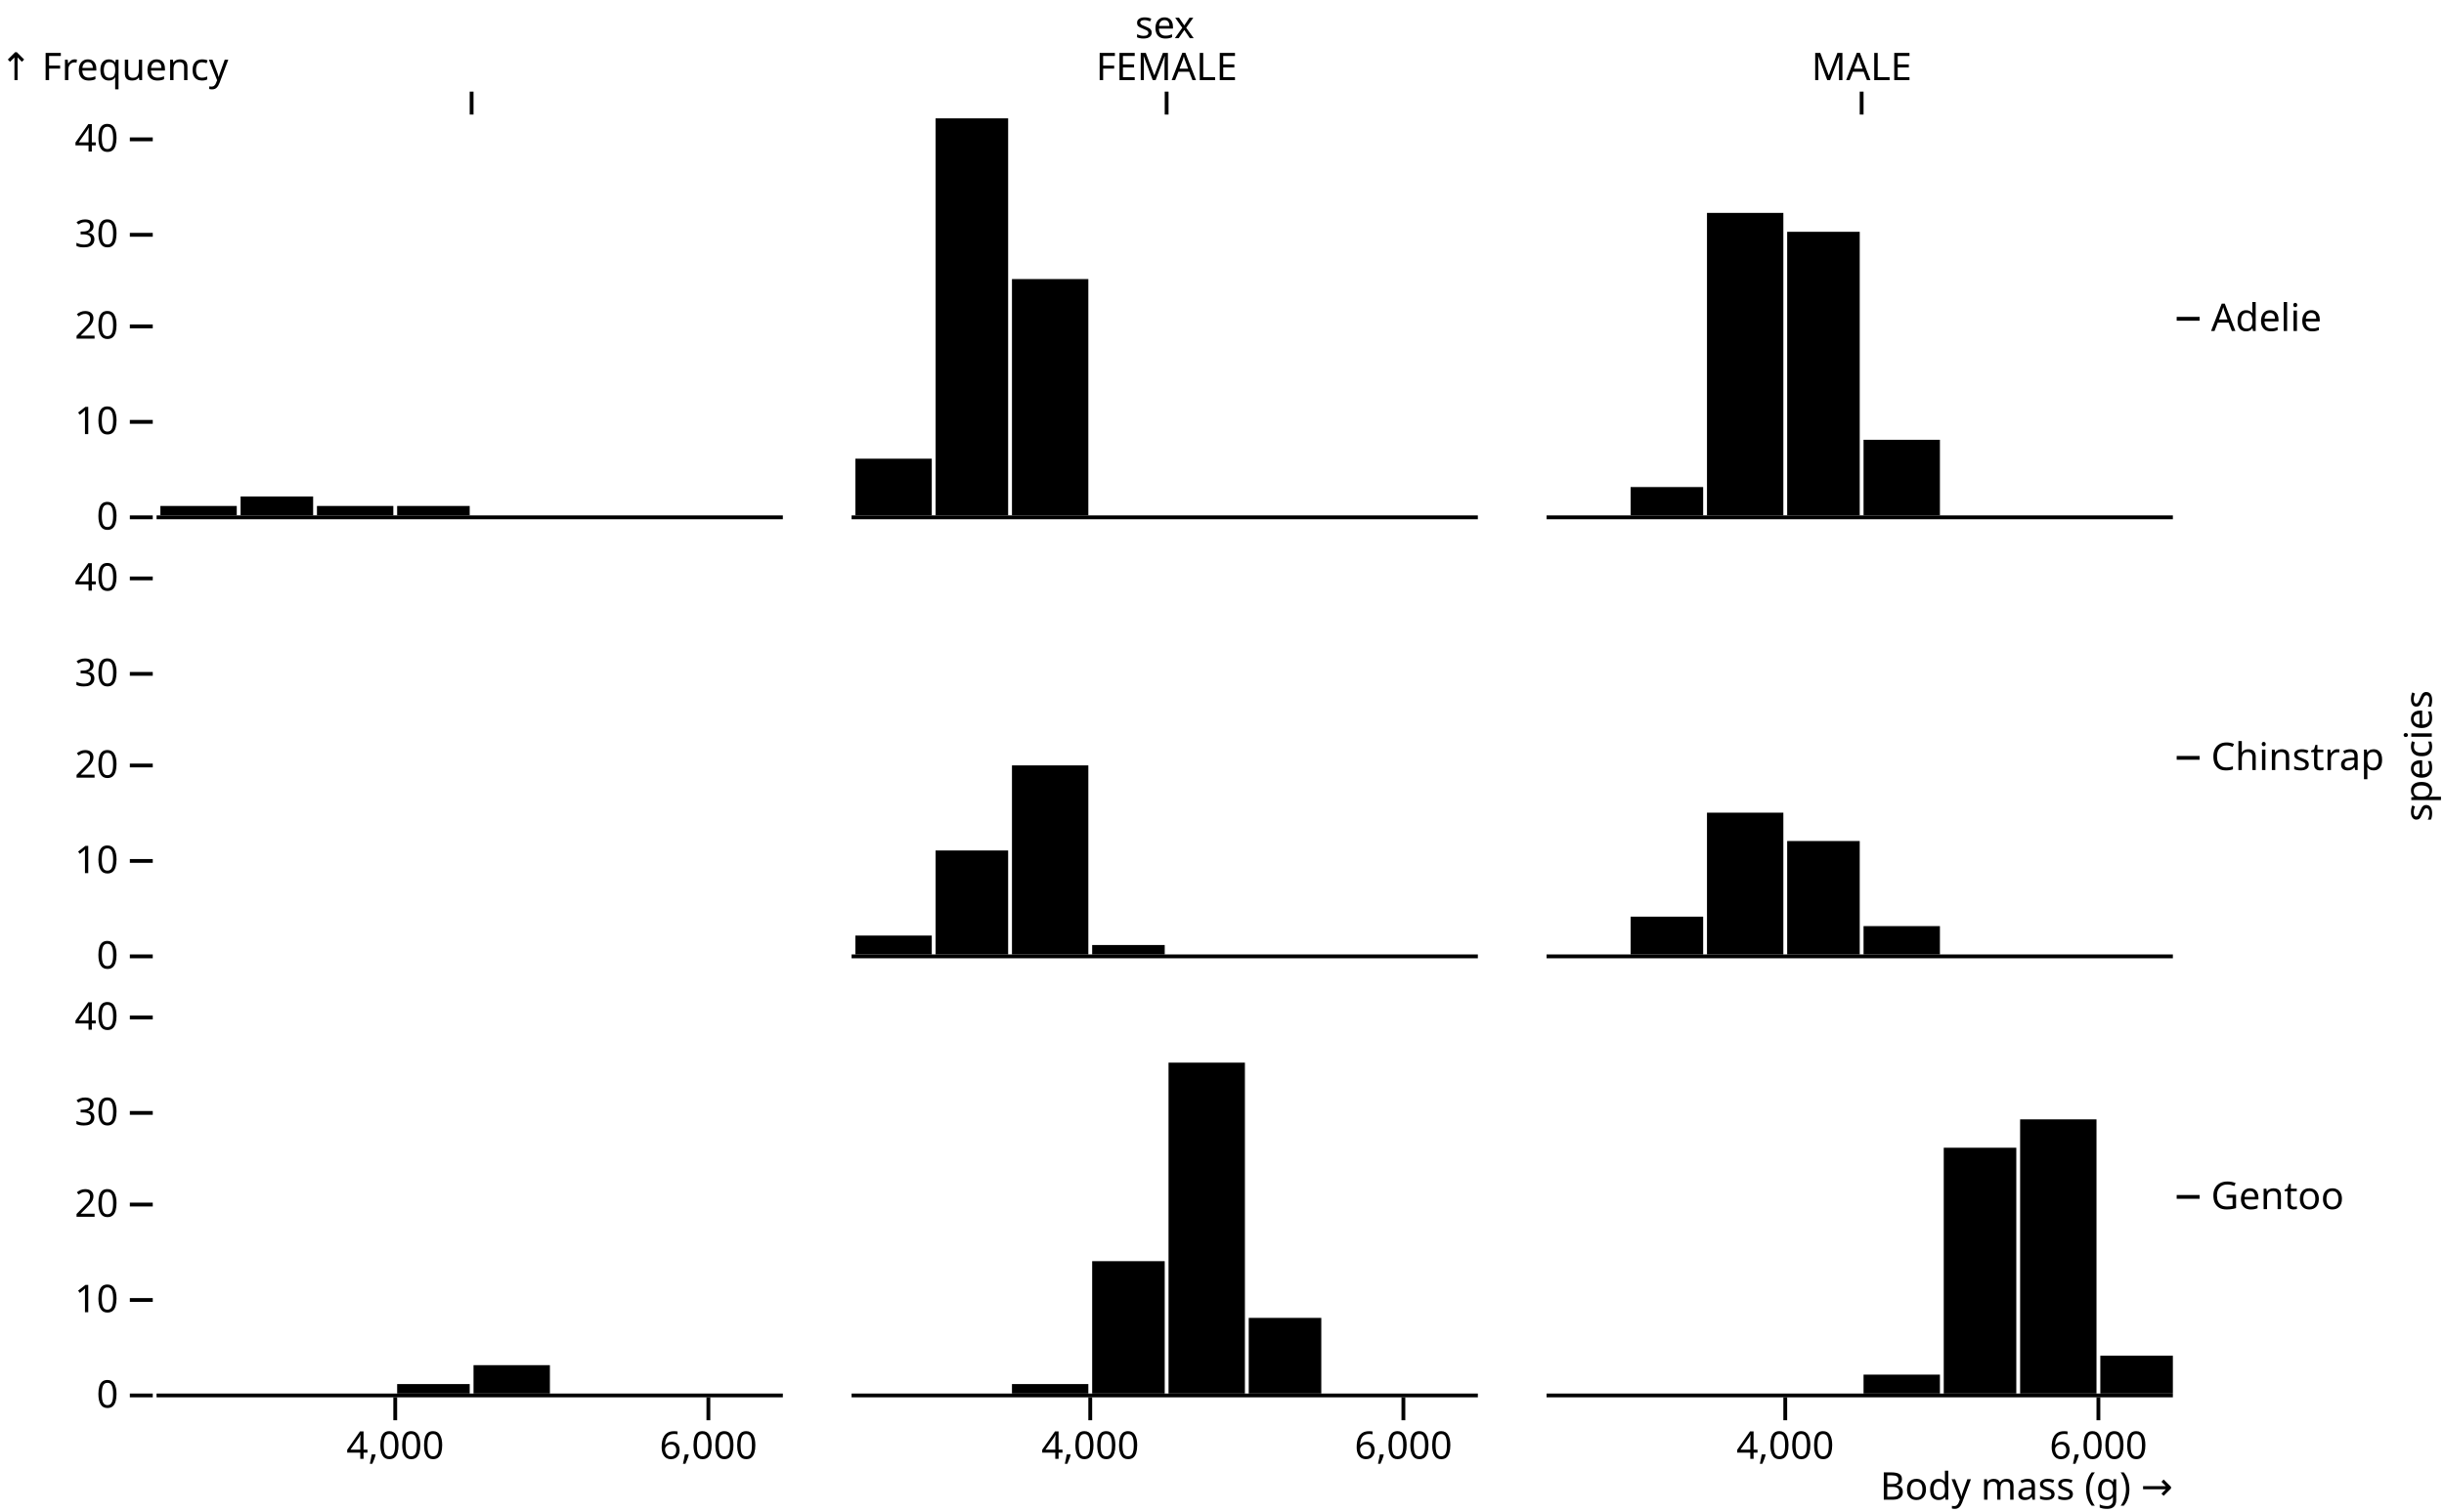
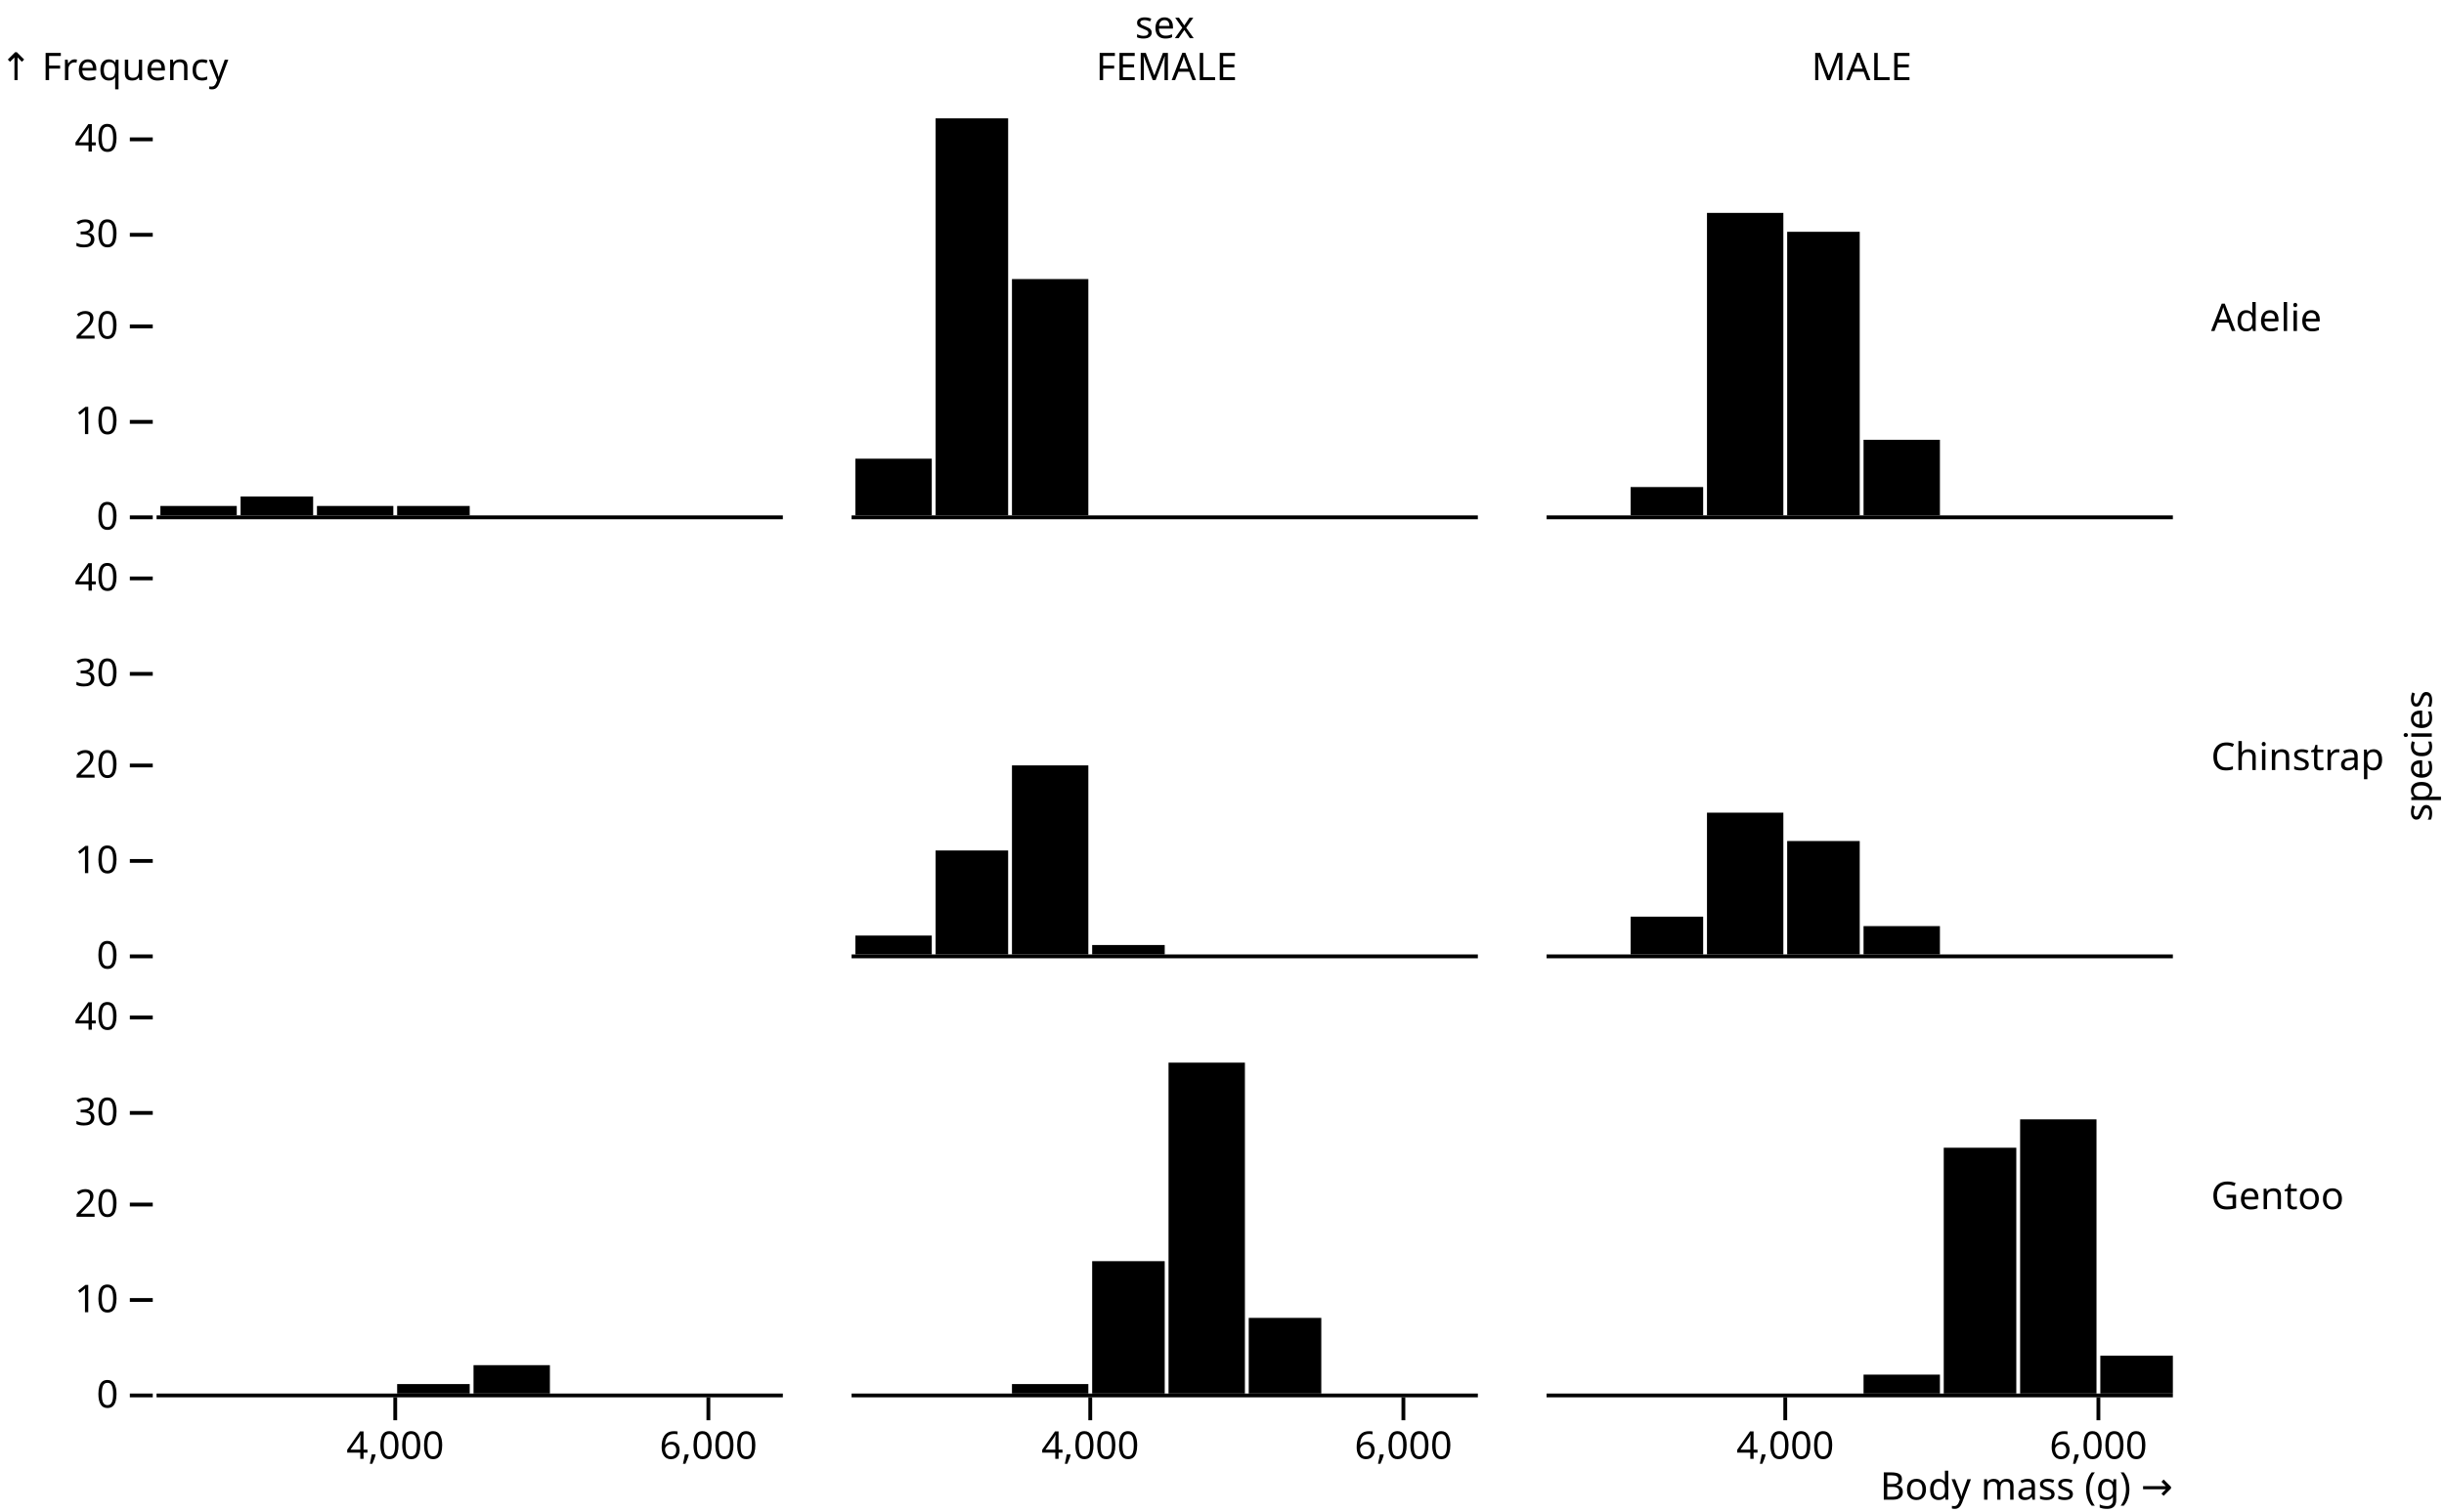
<svg xmlns="http://www.w3.org/2000/svg" viewBox="0,0,640,396" class="plot" fill="currentColor" stroke-miterlimit="1" text-anchor="middle" font-size="10" font-family="sans-serif" style="max-width: 640px; display: block; background: white;">
  <style>
    .plot text {
      white-space: pre;
    }
  </style>
  <g transform="translate(570,0)" fill="none" text-anchor="start">
    <g class="tick" opacity="1" transform="translate(0,83.5)">
-       <line stroke="currentColor" x2="6" />
+       <line stroke="currentColor" x2="0" />
      <text fill="currentColor" x="9" dy="0.32em">Adelie</text>
    </g>
    <g class="tick" opacity="1" transform="translate(0,198.5)">
-       <line stroke="currentColor" x2="6" />
+       <line stroke="currentColor" x2="0" />
      <text fill="currentColor" x="9" dy="0.32em">Chinstrap</text>
    </g>
    <g class="tick" opacity="1" transform="translate(0,313.5)">
-       <line stroke="currentColor" x2="6" />
+       <line stroke="currentColor" x2="0" />
      <text fill="currentColor" x="9" dy="0.32em">Gentoo</text>
    </g>
    <text fill="currentColor" transform="translate(70,198) rotate(-90)" dy="-0.32em" text-anchor="middle">species</text>
  </g>
  <g transform="translate(0,30)" fill="none" text-anchor="middle">
    <g class="tick" opacity="1" transform="translate(123.5,0)">
-       <line stroke="currentColor" y2="-6" />
+       <line stroke="currentColor" y2="0" />
      <text fill="currentColor" y="-9" dy="0em" />
    </g>
    <g class="tick" opacity="1" transform="translate(305.5,0)">
-       <line stroke="currentColor" y2="-6" />
+       <line stroke="currentColor" y2="0" />
      <text fill="currentColor" y="-9" dy="0em">FEMALE</text>
    </g>
    <g class="tick" opacity="1" transform="translate(487.5,0)">
-       <line stroke="currentColor" y2="-6" />
+       <line stroke="currentColor" y2="0" />
      <text fill="currentColor" y="-9" dy="0em">MALE</text>
    </g>
    <text fill="currentColor" transform="translate(305,-30)" dy="1em" text-anchor="middle">sex</text>
  </g>
  <g>
    <g transform="translate(0,31)">
      <g transform="translate(40,0)" fill="none" text-anchor="end">
        <g class="tick" opacity="1" transform="translate(0,104.5)">
          <line stroke="currentColor" x2="-6" />
          <text fill="currentColor" x="-9" dy="0.32em">0</text>
        </g>
        <g class="tick" opacity="1" transform="translate(0,79.5)">
          <line stroke="currentColor" x2="-6" />
          <text fill="currentColor" x="-9" dy="0.32em">10</text>
        </g>
        <g class="tick" opacity="1" transform="translate(0,54.5)">
          <line stroke="currentColor" x2="-6" />
          <text fill="currentColor" x="-9" dy="0.32em">20</text>
        </g>
        <g class="tick" opacity="1" transform="translate(0,30.5)">
          <line stroke="currentColor" x2="-6" />
          <text fill="currentColor" x="-9" dy="0.32em">30</text>
        </g>
        <g class="tick" opacity="1" transform="translate(0,5.5)">
          <line stroke="currentColor" x2="-6" />
          <text fill="currentColor" x="-9" dy="0.32em">40</text>
        </g>
        <text fill="currentColor" transform="translate(-40,0)" dy="-1em" text-anchor="start">↑ Frequency</text>
      </g>
    </g>
    <g transform="translate(0,146)">
      <g transform="translate(40,0)" fill="none" text-anchor="end">
        <g class="tick" opacity="1" transform="translate(0,104.5)">
          <line stroke="currentColor" x2="-6" />
          <text fill="currentColor" x="-9" dy="0.32em">0</text>
        </g>
        <g class="tick" opacity="1" transform="translate(0,79.5)">
          <line stroke="currentColor" x2="-6" />
          <text fill="currentColor" x="-9" dy="0.32em">10</text>
        </g>
        <g class="tick" opacity="1" transform="translate(0,54.5)">
          <line stroke="currentColor" x2="-6" />
          <text fill="currentColor" x="-9" dy="0.32em">20</text>
        </g>
        <g class="tick" opacity="1" transform="translate(0,30.5)">
          <line stroke="currentColor" x2="-6" />
          <text fill="currentColor" x="-9" dy="0.32em">30</text>
        </g>
        <g class="tick" opacity="1" transform="translate(0,5.5)">
          <line stroke="currentColor" x2="-6" />
          <text fill="currentColor" x="-9" dy="0.32em">40</text>
        </g>
      </g>
    </g>
    <g transform="translate(0,261)">
      <g transform="translate(40,0)" fill="none" text-anchor="end">
        <g class="tick" opacity="1" transform="translate(0,104.5)">
          <line stroke="currentColor" x2="-6" />
          <text fill="currentColor" x="-9" dy="0.32em">0</text>
        </g>
        <g class="tick" opacity="1" transform="translate(0,79.5)">
          <line stroke="currentColor" x2="-6" />
          <text fill="currentColor" x="-9" dy="0.32em">10</text>
        </g>
        <g class="tick" opacity="1" transform="translate(0,54.5)">
          <line stroke="currentColor" x2="-6" />
          <text fill="currentColor" x="-9" dy="0.32em">20</text>
        </g>
        <g class="tick" opacity="1" transform="translate(0,30.5)">
          <line stroke="currentColor" x2="-6" />
          <text fill="currentColor" x="-9" dy="0.32em">30</text>
        </g>
        <g class="tick" opacity="1" transform="translate(0,5.5)">
          <line stroke="currentColor" x2="-6" />
          <text fill="currentColor" x="-9" dy="0.32em">40</text>
        </g>
      </g>
    </g>
    <g transform="translate(41,0)">
      <g transform="translate(0,366)" fill="none" text-anchor="middle">
        <g class="tick" opacity="1" transform="translate(62.5,0)">
          <line stroke="currentColor" y2="6" />
          <text fill="currentColor" y="9" dy="0.71em">4,000</text>
        </g>
        <g class="tick" opacity="1" transform="translate(144.5,0)">
          <line stroke="currentColor" y2="6" />
          <text fill="currentColor" y="9" dy="0.71em">6,000</text>
        </g>
      </g>
    </g>
    <g transform="translate(223,0)">
      <g transform="translate(0,366)" fill="none" text-anchor="middle">
        <g class="tick" opacity="1" transform="translate(62.5,0)">
          <line stroke="currentColor" y2="6" />
          <text fill="currentColor" y="9" dy="0.71em">4,000</text>
        </g>
        <g class="tick" opacity="1" transform="translate(144.5,0)">
          <line stroke="currentColor" y2="6" />
          <text fill="currentColor" y="9" dy="0.71em">6,000</text>
        </g>
      </g>
    </g>
    <g transform="translate(405,0)">
      <g transform="translate(0,366)" fill="none" text-anchor="middle">
        <g class="tick" opacity="1" transform="translate(62.5,0)">
          <line stroke="currentColor" y2="6" />
          <text fill="currentColor" y="9" dy="0.71em">4,000</text>
        </g>
        <g class="tick" opacity="1" transform="translate(144.5,0)">
          <line stroke="currentColor" y2="6" />
          <text fill="currentColor" y="9" dy="0.71em">6,000</text>
        </g>
        <text fill="currentColor" transform="translate(164,30)" dy="-0.32em" text-anchor="end">Body mass (g) →</text>
      </g>
    </g>
    <g transform="translate(41,31)">
      <g transform="translate(0,0)">
        <rect x="1" y="101.524" width="20" height="2.476" />
        <rect x="22" y="99.048" width="19" height="4.952" />
        <rect x="42" y="101.524" width="20" height="2.476" />
        <rect x="63" y="101.524" width="19" height="2.476" />
      </g>
      <g stroke="currentColor" transform="translate(0,0.5)">
        <line x1="0" x2="164" y1="104" y2="104" />
      </g>
    </g>
    <g transform="translate(41,261)">
      <g transform="translate(0,0)">
        <rect x="63" y="101.524" width="19" height="2.476" />
        <rect x="83" y="96.571" width="20" height="7.429" />
      </g>
      <g stroke="currentColor" transform="translate(0,0.5)">
        <line x1="0" x2="164" y1="104" y2="104" />
      </g>
    </g>
    <g transform="translate(223,31)">
      <g transform="translate(0,0)">
        <rect x="1" y="89.143" width="20" height="14.857" />
        <rect x="22" y="0" width="19" height="104" />
        <rect x="42" y="42.095" width="20" height="61.905" />
      </g>
      <g stroke="currentColor" transform="translate(0,0.5)">
        <line x1="0" x2="164" y1="104" y2="104" />
      </g>
    </g>
    <g transform="translate(223,146)">
      <g transform="translate(0,0)">
        <rect x="1" y="99.048" width="20" height="4.952" />
        <rect x="22" y="76.762" width="19" height="27.238" />
        <rect x="42" y="54.476" width="20" height="49.524" />
        <rect x="63" y="101.524" width="19" height="2.476" />
      </g>
      <g stroke="currentColor" transform="translate(0,0.5)">
        <line x1="0" x2="164" y1="104" y2="104" />
      </g>
    </g>
    <g transform="translate(223,261)">
      <g transform="translate(0,0)">
        <rect x="42" y="101.524" width="20" height="2.476" />
        <rect x="63" y="69.333" width="19" height="34.667" />
        <rect x="83" y="17.333" width="20" height="86.667" />
        <rect x="104" y="84.19" width="19" height="19.81" />
      </g>
      <g stroke="currentColor" transform="translate(0,0.5)">
        <line x1="0" x2="164" y1="104" y2="104" />
      </g>
    </g>
    <g transform="translate(405,31)">
      <g transform="translate(0,0)">
        <rect x="22" y="96.571" width="19" height="7.429" />
        <rect x="42" y="24.762" width="20" height="79.238" />
        <rect x="63" y="29.714" width="19" height="74.286" />
        <rect x="83" y="84.19" width="20" height="19.81" />
      </g>
      <g stroke="currentColor" transform="translate(0,0.5)">
        <line x1="0" x2="164" y1="104" y2="104" />
      </g>
    </g>
    <g transform="translate(405,146)">
      <g transform="translate(0,0)">
        <rect x="22" y="94.095" width="19" height="9.905" />
        <rect x="42" y="66.857" width="20" height="37.143" />
        <rect x="63" y="74.286" width="19" height="29.714" />
        <rect x="83" y="96.571" width="20" height="7.429" />
      </g>
      <g stroke="currentColor" transform="translate(0,0.5)">
        <line x1="0" x2="164" y1="104" y2="104" />
      </g>
    </g>
    <g transform="translate(405,261)">
      <g transform="translate(0,0)">
        <rect x="83" y="99.048" width="20" height="4.952" />
        <rect x="104" y="39.619" width="19" height="64.381" />
        <rect x="124" y="32.19" width="20" height="71.81" />
        <rect x="145" y="94.095" width="19" height="9.905" />
      </g>
      <g stroke="currentColor" transform="translate(0,0.5)">
        <line x1="0" x2="164" y1="104" y2="104" />
      </g>
    </g>
  </g>
</svg>
